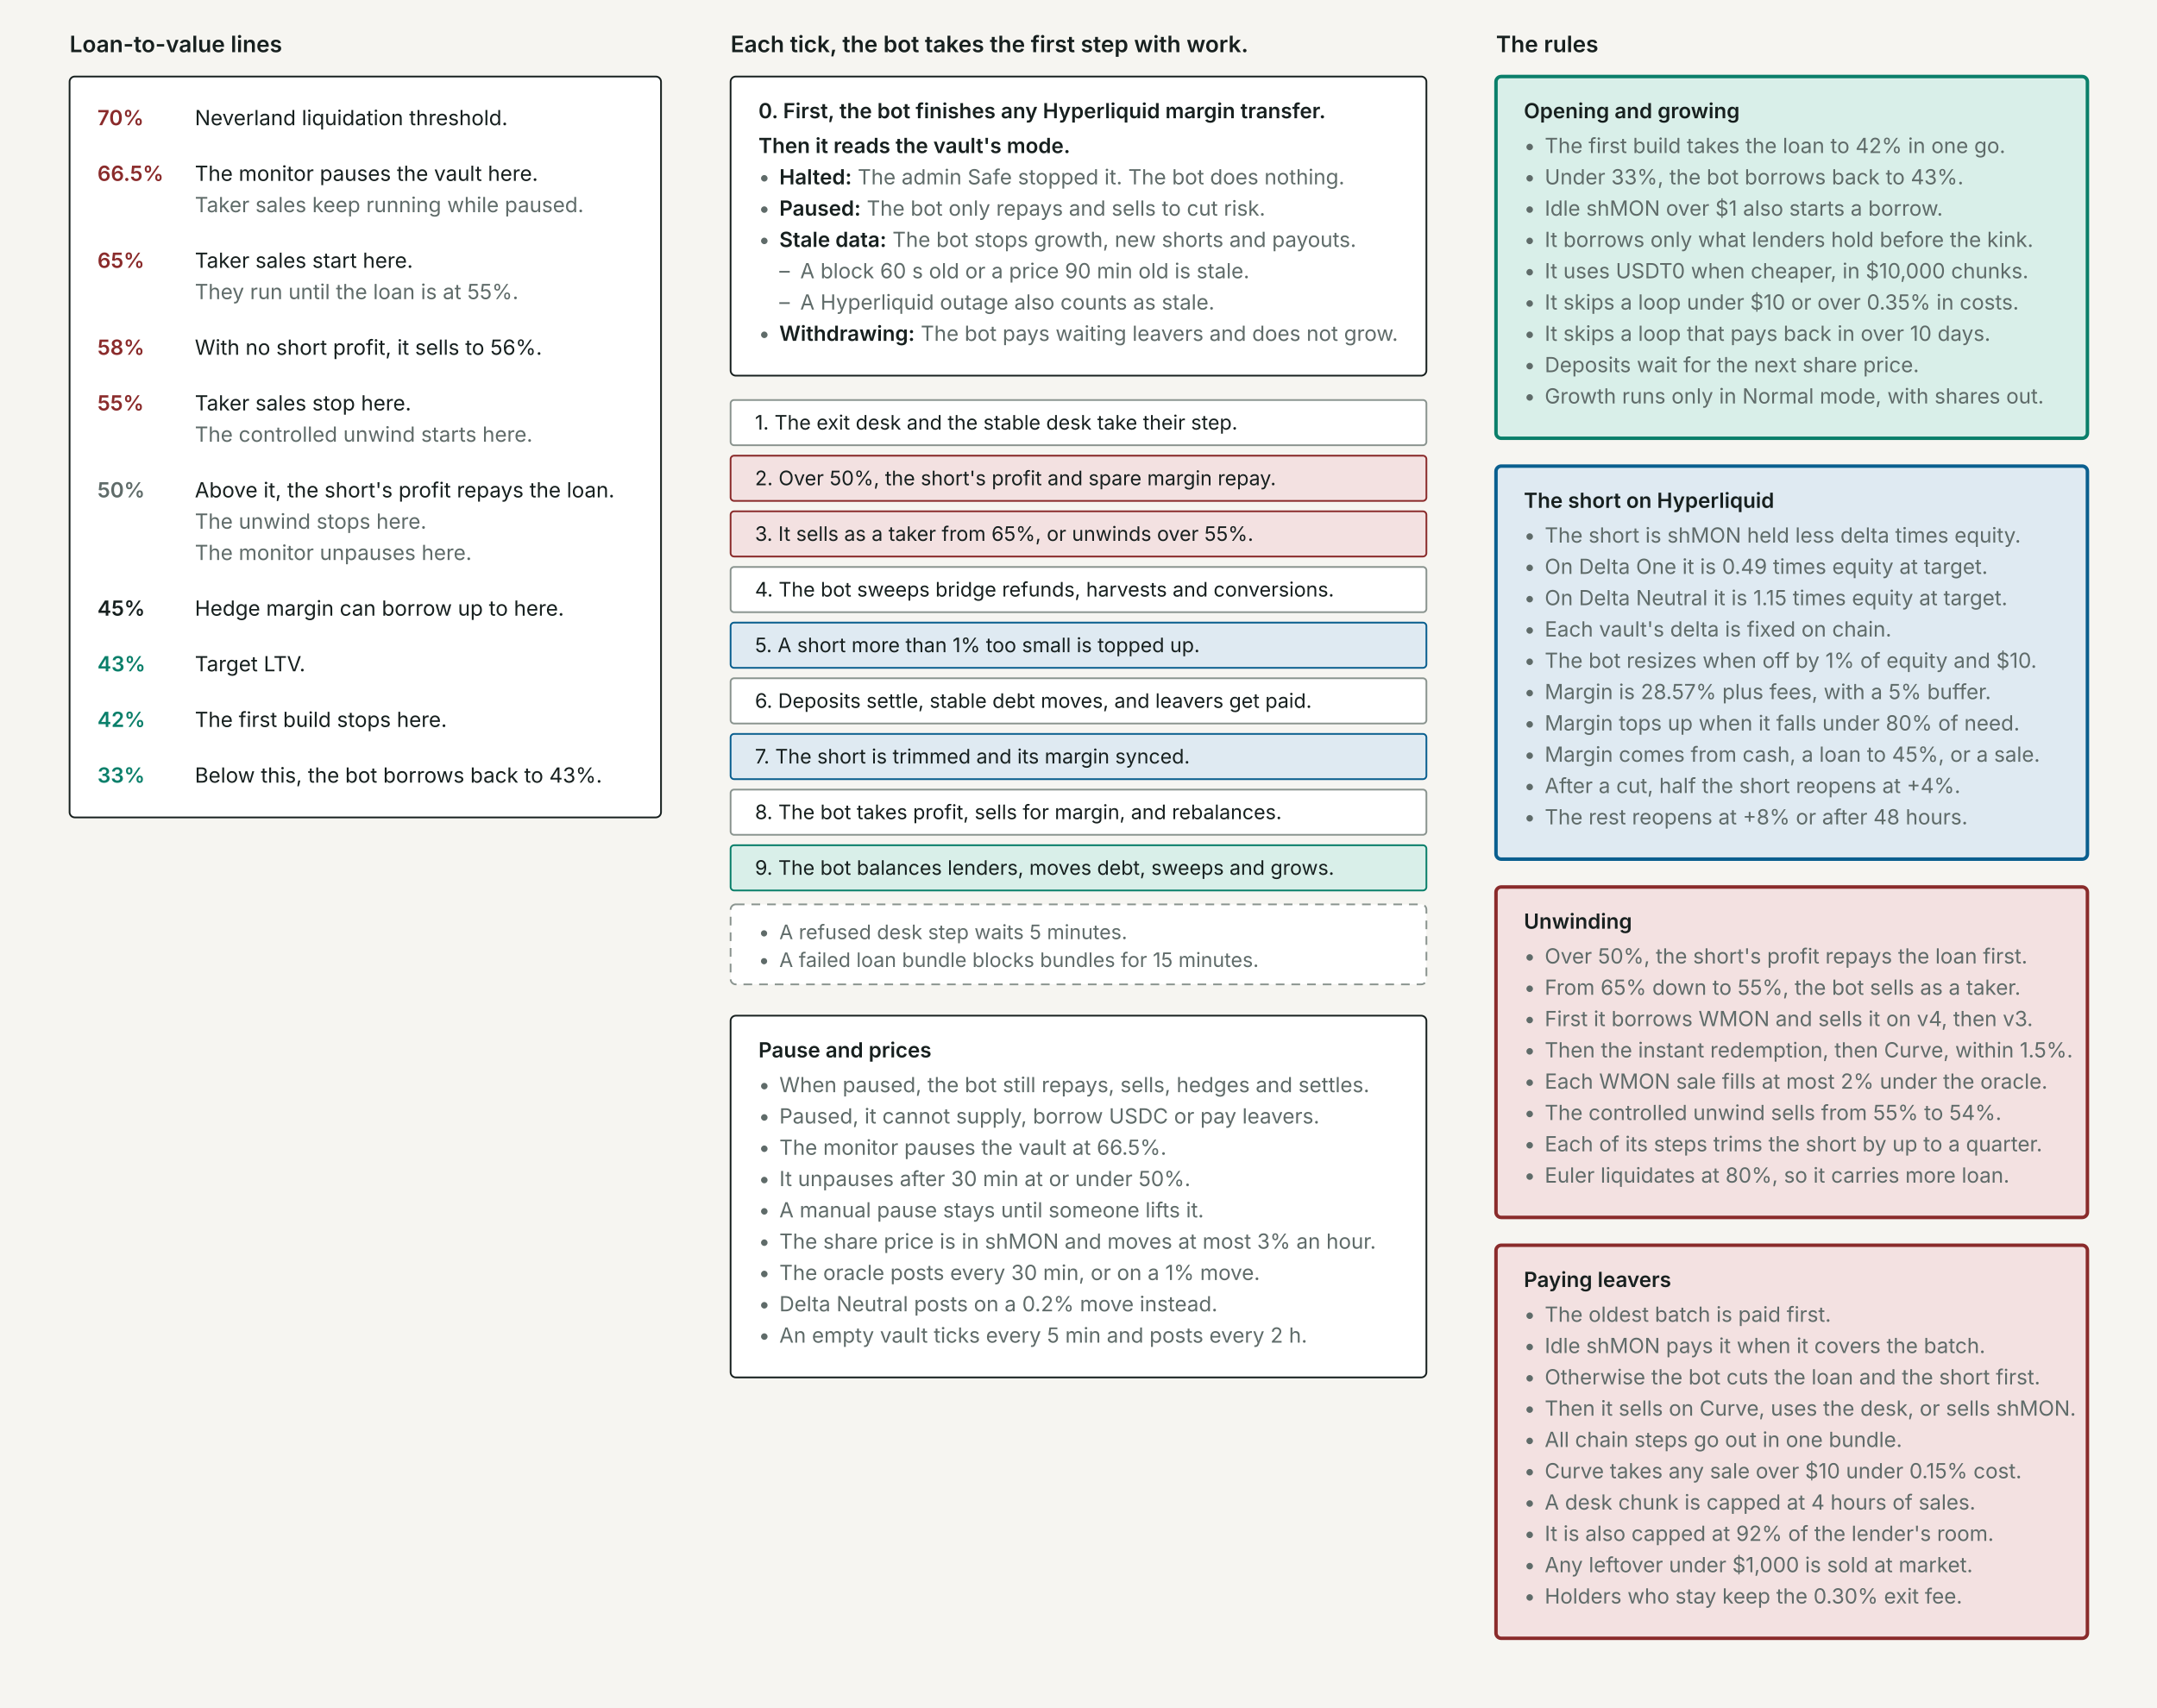
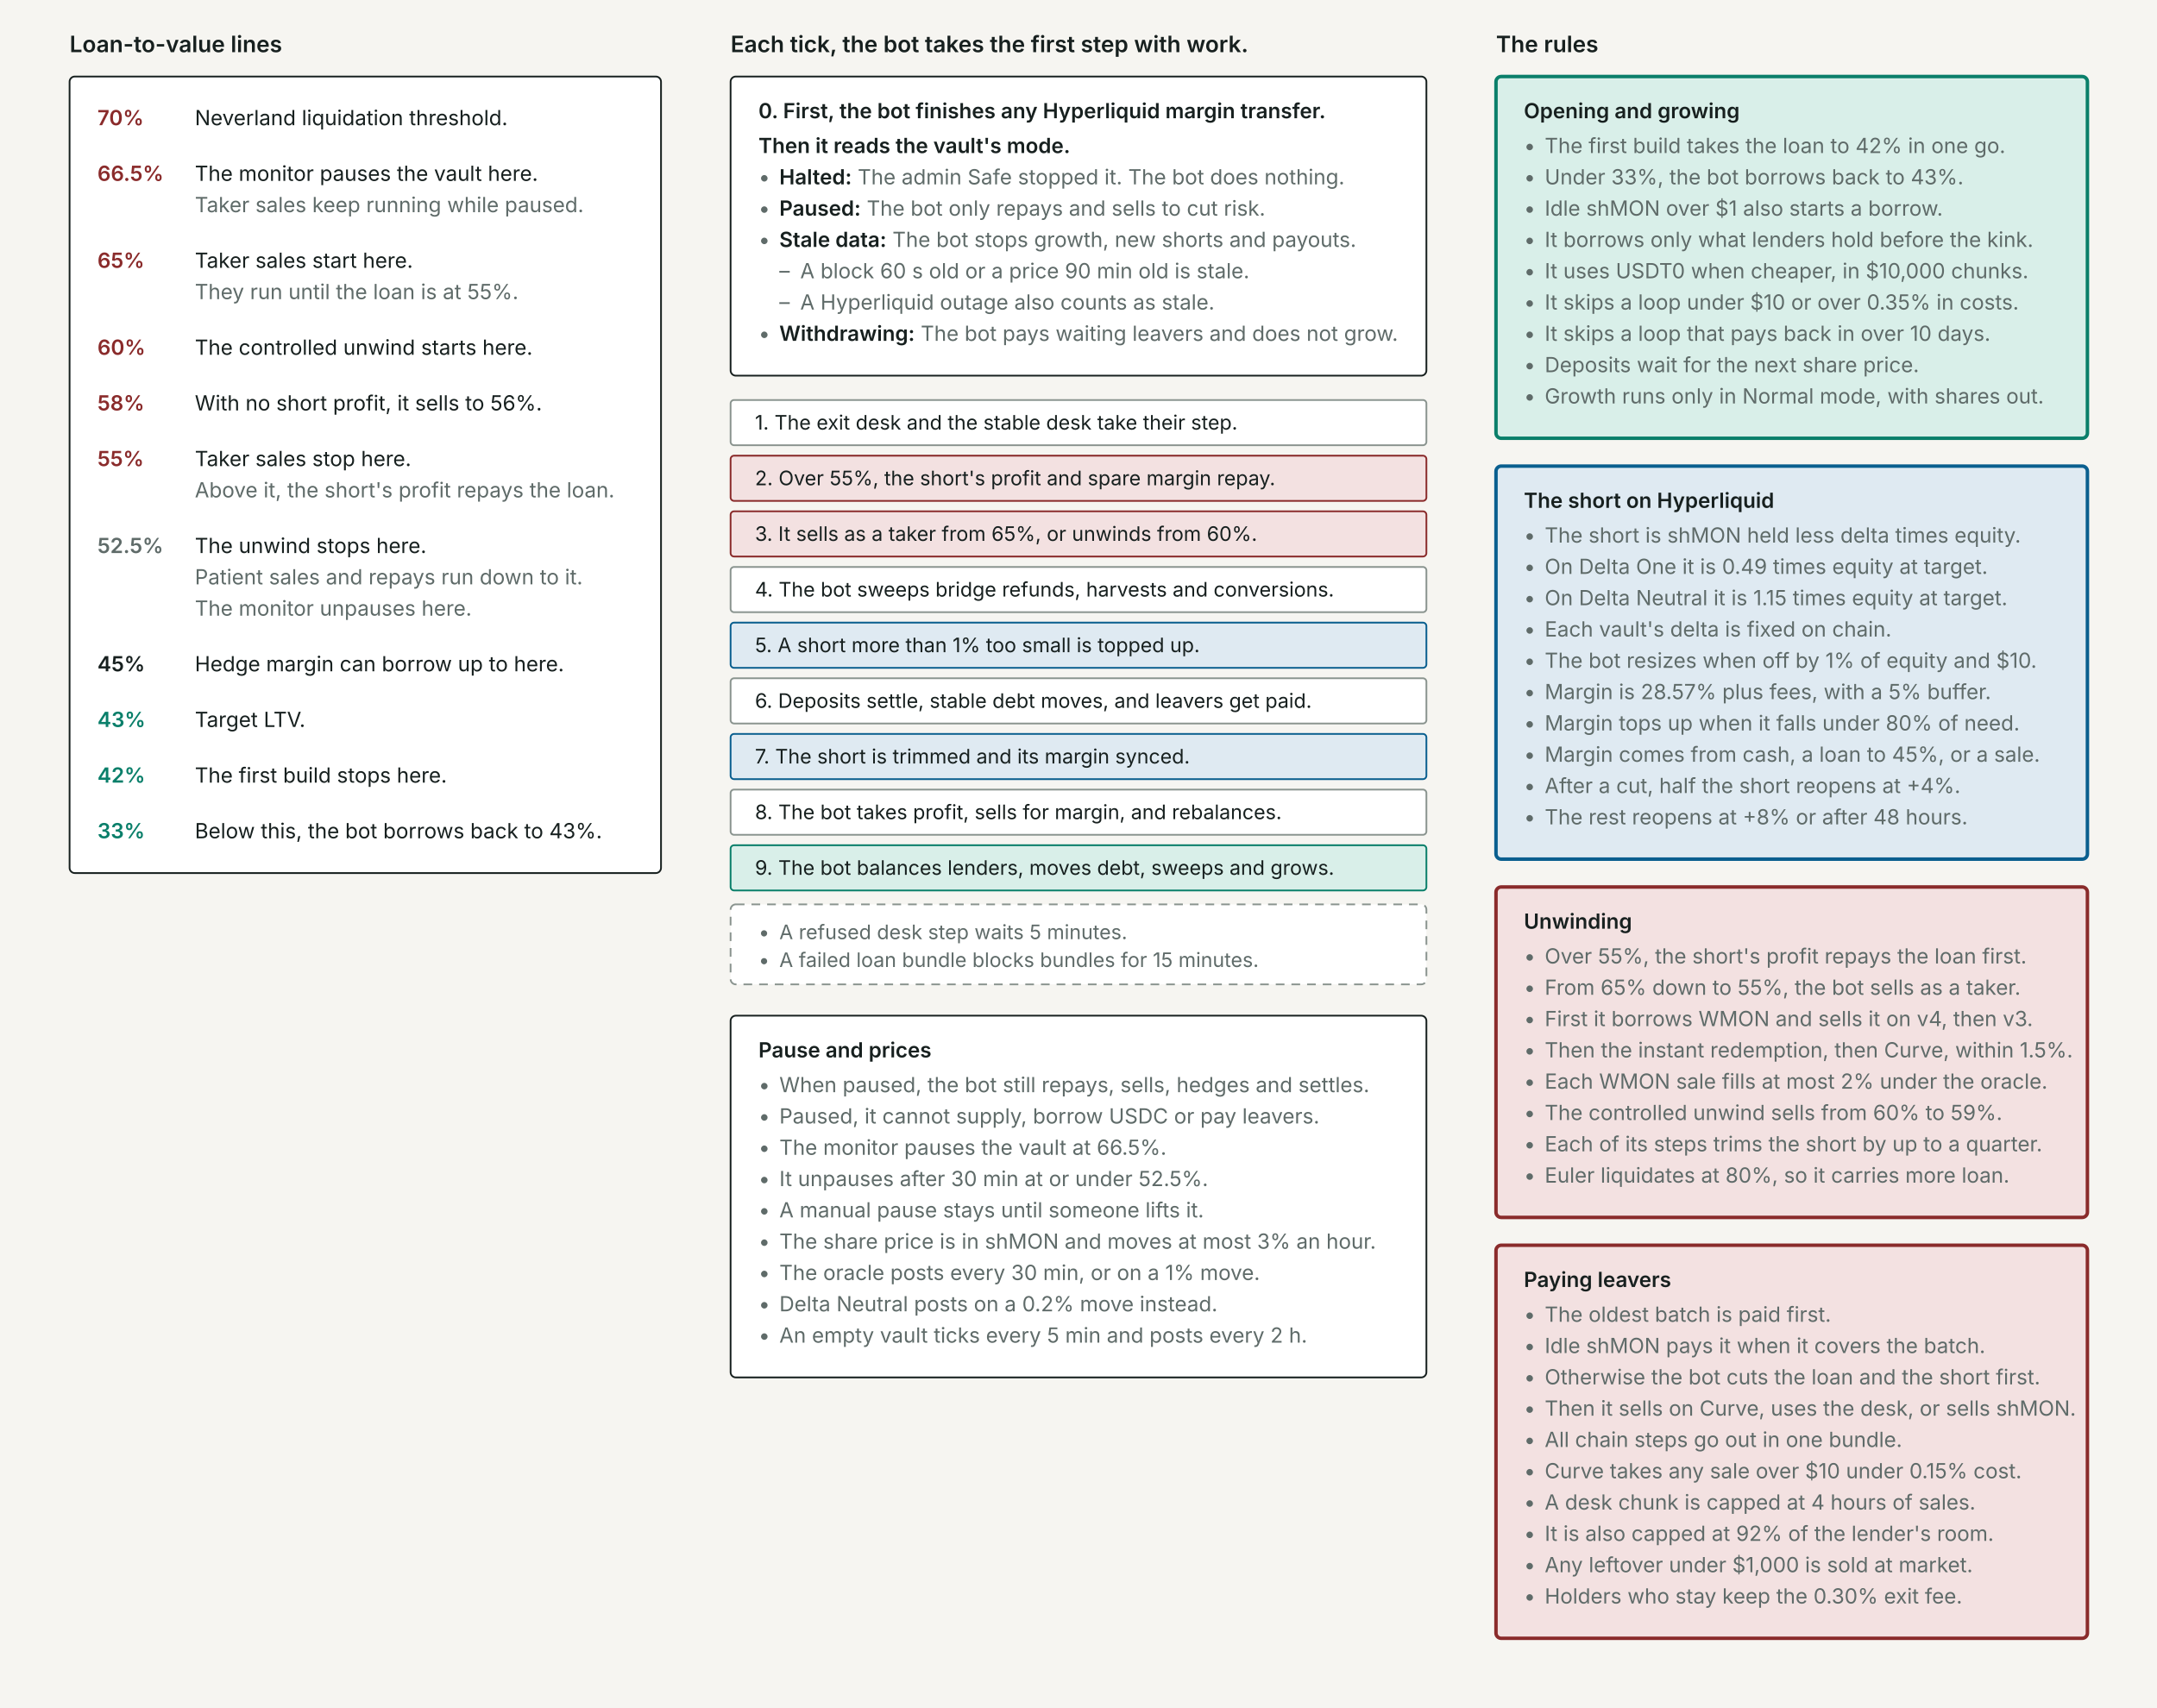
<svg xmlns="http://www.w3.org/2000/svg" width="1240" height="982" viewBox="0 0 1240 982" role="img" aria-label="The bot's loan-to-value lines, the order it tries steps each tick, and its rules for growing, the Hyperliquid short, unwinding, and paying leavers." style="color:#17201f">
  <rect x="0" y="0" width="1240" height="982" fill="#f6f5f1" />
  <g font-family="IBM Plex Sans, system-ui, -apple-system, Segoe UI, sans-serif" font-size="12" fill="#17201f">
    <text x="40" y="30" font-weight="600" font-size="13">Loan-to-value lines</text>
-     <rect x="40" y="44" width="340" height="426" rx="3" fill="#ffffff" stroke="#17201f" />
+     <rect x="40" y="44" width="340" height="458" rx="3" fill="#ffffff" stroke="#17201f" />
    <text x="56" y="72" font-weight="600" fill="#8a2b2b">70%</text>
    <text x="112" y="72">Neverland liquidation threshold.</text>
    <text x="56" y="104" font-weight="600" fill="#8a2b2b">66.5%</text>
    <text x="112" y="104">The monitor pauses the vault here.</text>
    <text x="112" y="122" fill="#5f6b69">Taker sales keep running while paused.</text>
    <text x="56" y="154" font-weight="600" fill="#8a2b2b">65%</text>
    <text x="112" y="154">Taker sales start here.</text>
    <text x="112" y="172" fill="#5f6b69">They run until the loan is at 55%.</text>
-     <text x="56" y="204" font-weight="600" fill="#8a2b2b">58%</text>
-     <text x="112" y="204">With no short profit, it sells to 56%.</text>
-     <text x="56" y="236" font-weight="600" fill="#8a2b2b">55%</text>
-     <text x="112" y="236">Taker sales stop here.</text>
-     <text x="112" y="254" fill="#5f6b69">The controlled unwind starts here.</text>
-     <text x="56" y="286" font-weight="600" fill="#5f6b69">50%</text>
-     <text x="112" y="286">Above it, the short's profit repays the loan.</text>
-     <text x="112" y="304" fill="#5f6b69">The unwind stops here.</text>
-     <text x="112" y="322" fill="#5f6b69">The monitor unpauses here.</text>
-     <text x="56" y="354" font-weight="600" fill="#17201f">45%</text>
-     <text x="112" y="354">Hedge margin can borrow up to here.</text>
-     <text x="56" y="386" font-weight="600" fill="#0a7f6a">43%</text>
-     <text x="112" y="386">Target LTV.</text>
-     <text x="56" y="418" font-weight="600" fill="#0a7f6a">42%</text>
-     <text x="112" y="418">The first build stops here.</text>
-     <text x="56" y="450" font-weight="600" fill="#0a7f6a">33%</text>
-     <text x="112" y="450">Below this, the bot borrows back to 43%.</text>
+     <text x="56" y="204" font-weight="600" fill="#8a2b2b">60%</text>
+     <text x="112" y="204">The controlled unwind starts here.</text>
+     <text x="56" y="236" font-weight="600" fill="#8a2b2b">58%</text>
+     <text x="112" y="236">With no short profit, it sells to 56%.</text>
+     <text x="56" y="268" font-weight="600" fill="#8a2b2b">55%</text>
+     <text x="112" y="268">Taker sales stop here.</text>
+     <text x="112" y="286" fill="#5f6b69">Above it, the short's profit repays the loan.</text>
+     <text x="56" y="318" font-weight="600" fill="#5f6b69">52.5%</text>
+     <text x="112" y="318">The unwind stops here.</text>
+     <text x="112" y="336" fill="#5f6b69">Patient sales and repays run down to it.</text>
+     <text x="112" y="354" fill="#5f6b69">The monitor unpauses here.</text>
+     <text x="56" y="386" font-weight="600" fill="#17201f">45%</text>
+     <text x="112" y="386">Hedge margin can borrow up to here.</text>
+     <text x="56" y="418" font-weight="600" fill="#0a7f6a">43%</text>
+     <text x="112" y="418">Target LTV.</text>
+     <text x="56" y="450" font-weight="600" fill="#0a7f6a">42%</text>
+     <text x="112" y="450">The first build stops here.</text>
+     <text x="56" y="482" font-weight="600" fill="#0a7f6a">33%</text>
+     <text x="112" y="482">Below this, the bot borrows back to 43%.</text>
    <text x="420" y="30" font-weight="600" font-size="13">Each tick, the bot takes the first step with work.</text>
    <rect x="420" y="44" width="400" height="172" rx="3" fill="#ffffff" stroke="#17201f" />
    <text x="436" y="68" font-weight="600">0. First, the bot finishes any Hyperliquid margin transfer.</text>
    <text x="436" y="88" font-weight="600">Then it reads the vault's mode.</text>
    <text x="436" y="106" fill="#5f6b69">•</text>
    <text x="448" y="106" fill="#5f6b69">
      <tspan font-weight="600" fill="#17201f">Halted:</tspan> The admin Safe stopped it. The bot does nothing.</text>
    <text x="436" y="124" fill="#5f6b69">•</text>
    <text x="448" y="124" fill="#5f6b69">
      <tspan font-weight="600" fill="#17201f">Paused:</tspan> The bot only repays and sells to cut risk.</text>
    <text x="436" y="142" fill="#5f6b69">•</text>
    <text x="448" y="142" fill="#5f6b69">
      <tspan font-weight="600" fill="#17201f">Stale data:</tspan> The bot stops growth, new shorts and payouts.</text>
    <text x="448" y="160" fill="#5f6b69">–</text>
    <text x="460" y="160" fill="#5f6b69">A block 60 s old or a price 90 min old is stale.</text>
    <text x="448" y="178" fill="#5f6b69">–</text>
    <text x="460" y="178" fill="#5f6b69">A Hyperliquid outage also counts as stale.</text>
    <text x="436" y="196" fill="#5f6b69">•</text>
    <text x="448" y="196" fill="#5f6b69">
      <tspan font-weight="600" fill="#17201f">Withdrawing:</tspan> The bot pays waiting leavers and does not grow.</text>
    <g font-size="11.5">
      <rect x="420" y="230" width="400" height="26" rx="2" fill="#ffffff" stroke="#8a948f" />
      <text x="434" y="247">1. The exit desk and the stable desk take their step.</text>
      <rect x="420" y="262" width="400" height="26" rx="2" fill="#f3e1e1" stroke="#8a2b2b" />
-       <text x="434" y="279">2. Over 50%, the short's profit and spare margin repay.</text>
+       <text x="434" y="279">2. Over 55%, the short's profit and spare margin repay.</text>
      <rect x="420" y="294" width="400" height="26" rx="2" fill="#f3e1e1" stroke="#8a2b2b" />
-       <text x="434" y="311">3. It sells as a taker from 65%, or unwinds over 55%.</text>
+       <text x="434" y="311">3. It sells as a taker from 65%, or unwinds from 60%.</text>
      <rect x="420" y="326" width="400" height="26" rx="2" fill="#ffffff" stroke="#8a948f" />
      <text x="434" y="343">4. The bot sweeps bridge refunds, harvests and conversions.</text>
      <rect x="420" y="358" width="400" height="26" rx="2" fill="#dfeaf2" stroke="#0a5f8f" />
      <text x="434" y="375">5. A short more than 1% too small is topped up.</text>
      <rect x="420" y="390" width="400" height="26" rx="2" fill="#ffffff" stroke="#8a948f" />
      <text x="434" y="407">6. Deposits settle, stable debt moves, and leavers get paid.</text>
      <rect x="420" y="422" width="400" height="26" rx="2" fill="#dfeaf2" stroke="#0a5f8f" />
      <text x="434" y="439">7. The short is trimmed and its margin synced.</text>
      <rect x="420" y="454" width="400" height="26" rx="2" fill="#ffffff" stroke="#8a948f" />
      <text x="434" y="471">8. The bot takes profit, sells for margin, and rebalances.</text>
      <rect x="420" y="486" width="400" height="26" rx="2" fill="#d9efe9" stroke="#0a7f6a" />
      <text x="434" y="503">9. The bot balances lenders, moves debt, sweeps and grows.</text>
    </g>
    <rect x="420" y="520" width="400" height="46" rx="3" fill="#ffffff" stroke="#8a948f" stroke-dasharray="5 4" />
    <text x="436" y="540" fill="#5f6b69" font-size="11.5">•</text>
    <text x="448" y="540" fill="#5f6b69" font-size="11.5">A refused desk step waits 5 minutes.</text>
    <text x="436" y="556" fill="#5f6b69" font-size="11.5">•</text>
    <text x="448" y="556" fill="#5f6b69" font-size="11.5">A failed loan bundle blocks bundles for 15 minutes.</text>
    <rect x="420" y="584" width="400" height="208" rx="3" fill="#ffffff" stroke="#17201f" />
    <text x="436" y="608" font-weight="600">Pause and prices</text>
    <text x="436" y="628" fill="#5f6b69">•</text>
    <text x="448" y="628" fill="#5f6b69">When paused, the bot still repays, sells, hedges and settles.</text>
    <text x="436" y="646" fill="#5f6b69">•</text>
    <text x="448" y="646" fill="#5f6b69">Paused, it cannot supply, borrow USDC or pay leavers.</text>
    <text x="436" y="664" fill="#5f6b69">•</text>
    <text x="448" y="664" fill="#5f6b69">The monitor pauses the vault at 66.5%.</text>
    <text x="436" y="682" fill="#5f6b69">•</text>
-     <text x="448" y="682" fill="#5f6b69">It unpauses after 30 min at or under 50%.</text>
+     <text x="448" y="682" fill="#5f6b69">It unpauses after 30 min at or under 52.5%.</text>
    <text x="436" y="700" fill="#5f6b69">•</text>
    <text x="448" y="700" fill="#5f6b69">A manual pause stays until someone lifts it.</text>
    <text x="436" y="718" fill="#5f6b69">•</text>
    <text x="448" y="718" fill="#5f6b69">The share price is in shMON and moves at most 3% an hour.</text>
    <text x="436" y="736" fill="#5f6b69">•</text>
    <text x="448" y="736" fill="#5f6b69">The oracle posts every 30 min, or on a 1% move.</text>
    <text x="436" y="754" fill="#5f6b69">•</text>
    <text x="448" y="754" fill="#5f6b69">Delta Neutral posts on a 0.2% move instead.</text>
    <text x="436" y="772" fill="#5f6b69">•</text>
    <text x="448" y="772" fill="#5f6b69">An empty vault ticks every 5 min and posts every 2 h.</text>
    <text x="860" y="30" font-weight="600" font-size="13">The rules</text>
    <rect x="860" y="44" width="340" height="208" rx="3" fill="#d9efe9" stroke="#0a7f6a" stroke-width="2" />
    <text x="876" y="68" font-weight="600">Opening and growing</text>
    <text x="876" y="88" fill="#5f6b69">•</text>
    <text x="888" y="88" fill="#5f6b69">The first build takes the loan to 42% in one go.</text>
    <text x="876" y="106" fill="#5f6b69">•</text>
    <text x="888" y="106" fill="#5f6b69">Under 33%, the bot borrows back to 43%.</text>
    <text x="876" y="124" fill="#5f6b69">•</text>
    <text x="888" y="124" fill="#5f6b69">Idle shMON over $1 also starts a borrow.</text>
    <text x="876" y="142" fill="#5f6b69">•</text>
    <text x="888" y="142" fill="#5f6b69">It borrows only what lenders hold before the kink.</text>
    <text x="876" y="160" fill="#5f6b69">•</text>
    <text x="888" y="160" fill="#5f6b69">It uses USDT0 when cheaper, in $10,000 chunks.</text>
    <text x="876" y="178" fill="#5f6b69">•</text>
    <text x="888" y="178" fill="#5f6b69">It skips a loop under $10 or over 0.35% in costs.</text>
    <text x="876" y="196" fill="#5f6b69">•</text>
    <text x="888" y="196" fill="#5f6b69">It skips a loop that pays back in over 10 days.</text>
    <text x="876" y="214" fill="#5f6b69">•</text>
    <text x="888" y="214" fill="#5f6b69">Deposits wait for the next share price.</text>
    <text x="876" y="232" fill="#5f6b69">•</text>
    <text x="888" y="232" fill="#5f6b69">Growth runs only in Normal mode, with shares out.</text>
    <rect x="860" y="268" width="340" height="226" rx="3" fill="#dfeaf2" stroke="#0a5f8f" stroke-width="2" />
    <text x="876" y="292" font-weight="600">The short on Hyperliquid</text>
    <text x="876" y="312" fill="#5f6b69">•</text>
    <text x="888" y="312" fill="#5f6b69">The short is shMON held less delta times equity.</text>
    <text x="876" y="330" fill="#5f6b69">•</text>
    <text x="888" y="330" fill="#5f6b69">On Delta One it is 0.49 times equity at target.</text>
    <text x="876" y="348" fill="#5f6b69">•</text>
    <text x="888" y="348" fill="#5f6b69">On Delta Neutral it is 1.15 times equity at target.</text>
    <text x="876" y="366" fill="#5f6b69">•</text>
    <text x="888" y="366" fill="#5f6b69">Each vault's delta is fixed on chain.</text>
    <text x="876" y="384" fill="#5f6b69">•</text>
    <text x="888" y="384" fill="#5f6b69">The bot resizes when off by 1% of equity and $10.</text>
    <text x="876" y="402" fill="#5f6b69">•</text>
    <text x="888" y="402" fill="#5f6b69">Margin is 28.57% plus fees, with a 5% buffer.</text>
    <text x="876" y="420" fill="#5f6b69">•</text>
    <text x="888" y="420" fill="#5f6b69">Margin tops up when it falls under 80% of need.</text>
    <text x="876" y="438" fill="#5f6b69">•</text>
    <text x="888" y="438" fill="#5f6b69">Margin comes from cash, a loan to 45%, or a sale.</text>
    <text x="876" y="456" fill="#5f6b69">•</text>
    <text x="888" y="456" fill="#5f6b69">After a cut, half the short reopens at +4%.</text>
    <text x="876" y="474" fill="#5f6b69">•</text>
    <text x="888" y="474" fill="#5f6b69">The rest reopens at +8% or after 48 hours.</text>
    <rect x="860" y="510" width="340" height="190" rx="3" fill="#f3e1e1" stroke="#8a2b2b" stroke-width="2" />
    <text x="876" y="534" font-weight="600">Unwinding</text>
    <text x="876" y="554" fill="#5f6b69">•</text>
-     <text x="888" y="554" fill="#5f6b69">Over 50%, the short's profit repays the loan first.</text>
+     <text x="888" y="554" fill="#5f6b69">Over 55%, the short's profit repays the loan first.</text>
    <text x="876" y="572" fill="#5f6b69">•</text>
    <text x="888" y="572" fill="#5f6b69">From 65% down to 55%, the bot sells as a taker.</text>
    <text x="876" y="590" fill="#5f6b69">•</text>
    <text x="888" y="590" fill="#5f6b69">First it borrows WMON and sells it on v4, then v3.</text>
    <text x="876" y="608" fill="#5f6b69">•</text>
    <text x="888" y="608" fill="#5f6b69">Then the instant redemption, then Curve, within 1.5%.</text>
    <text x="876" y="626" fill="#5f6b69">•</text>
    <text x="888" y="626" fill="#5f6b69">Each WMON sale fills at most 2% under the oracle.</text>
    <text x="876" y="644" fill="#5f6b69">•</text>
-     <text x="888" y="644" fill="#5f6b69">The controlled unwind sells from 55% to 54%.</text>
+     <text x="888" y="644" fill="#5f6b69">The controlled unwind sells from 60% to 59%.</text>
    <text x="876" y="662" fill="#5f6b69">•</text>
    <text x="888" y="662" fill="#5f6b69">Each of its steps trims the short by up to a quarter.</text>
    <text x="876" y="680" fill="#5f6b69">•</text>
    <text x="888" y="680" fill="#5f6b69">Euler liquidates at 80%, so it carries more loan.</text>
    <rect x="860" y="716" width="340" height="226" rx="3" fill="#f3e1e1" stroke="#8a2b2b" stroke-width="2" />
    <text x="876" y="740" font-weight="600">Paying leavers</text>
    <text x="876" y="760" fill="#5f6b69">•</text>
    <text x="888" y="760" fill="#5f6b69">The oldest batch is paid first.</text>
    <text x="876" y="778" fill="#5f6b69">•</text>
    <text x="888" y="778" fill="#5f6b69">Idle shMON pays it when it covers the batch.</text>
    <text x="876" y="796" fill="#5f6b69">•</text>
    <text x="888" y="796" fill="#5f6b69">Otherwise the bot cuts the loan and the short first.</text>
    <text x="876" y="814" fill="#5f6b69">•</text>
    <text x="888" y="814" fill="#5f6b69">Then it sells on Curve, uses the desk, or sells shMON.</text>
    <text x="876" y="832" fill="#5f6b69">•</text>
    <text x="888" y="832" fill="#5f6b69">All chain steps go out in one bundle.</text>
    <text x="876" y="850" fill="#5f6b69">•</text>
    <text x="888" y="850" fill="#5f6b69">Curve takes any sale over $10 under 0.15% cost.</text>
    <text x="876" y="868" fill="#5f6b69">•</text>
    <text x="888" y="868" fill="#5f6b69">A desk chunk is capped at 4 hours of sales.</text>
    <text x="876" y="886" fill="#5f6b69">•</text>
    <text x="888" y="886" fill="#5f6b69">It is also capped at 92% of the lender's room.</text>
    <text x="876" y="904" fill="#5f6b69">•</text>
    <text x="888" y="904" fill="#5f6b69">Any leftover under $1,000 is sold at market.</text>
    <text x="876" y="922" fill="#5f6b69">•</text>
    <text x="888" y="922" fill="#5f6b69">Holders who stay keep the 0.30% exit fee.</text>
  </g>
</svg>
